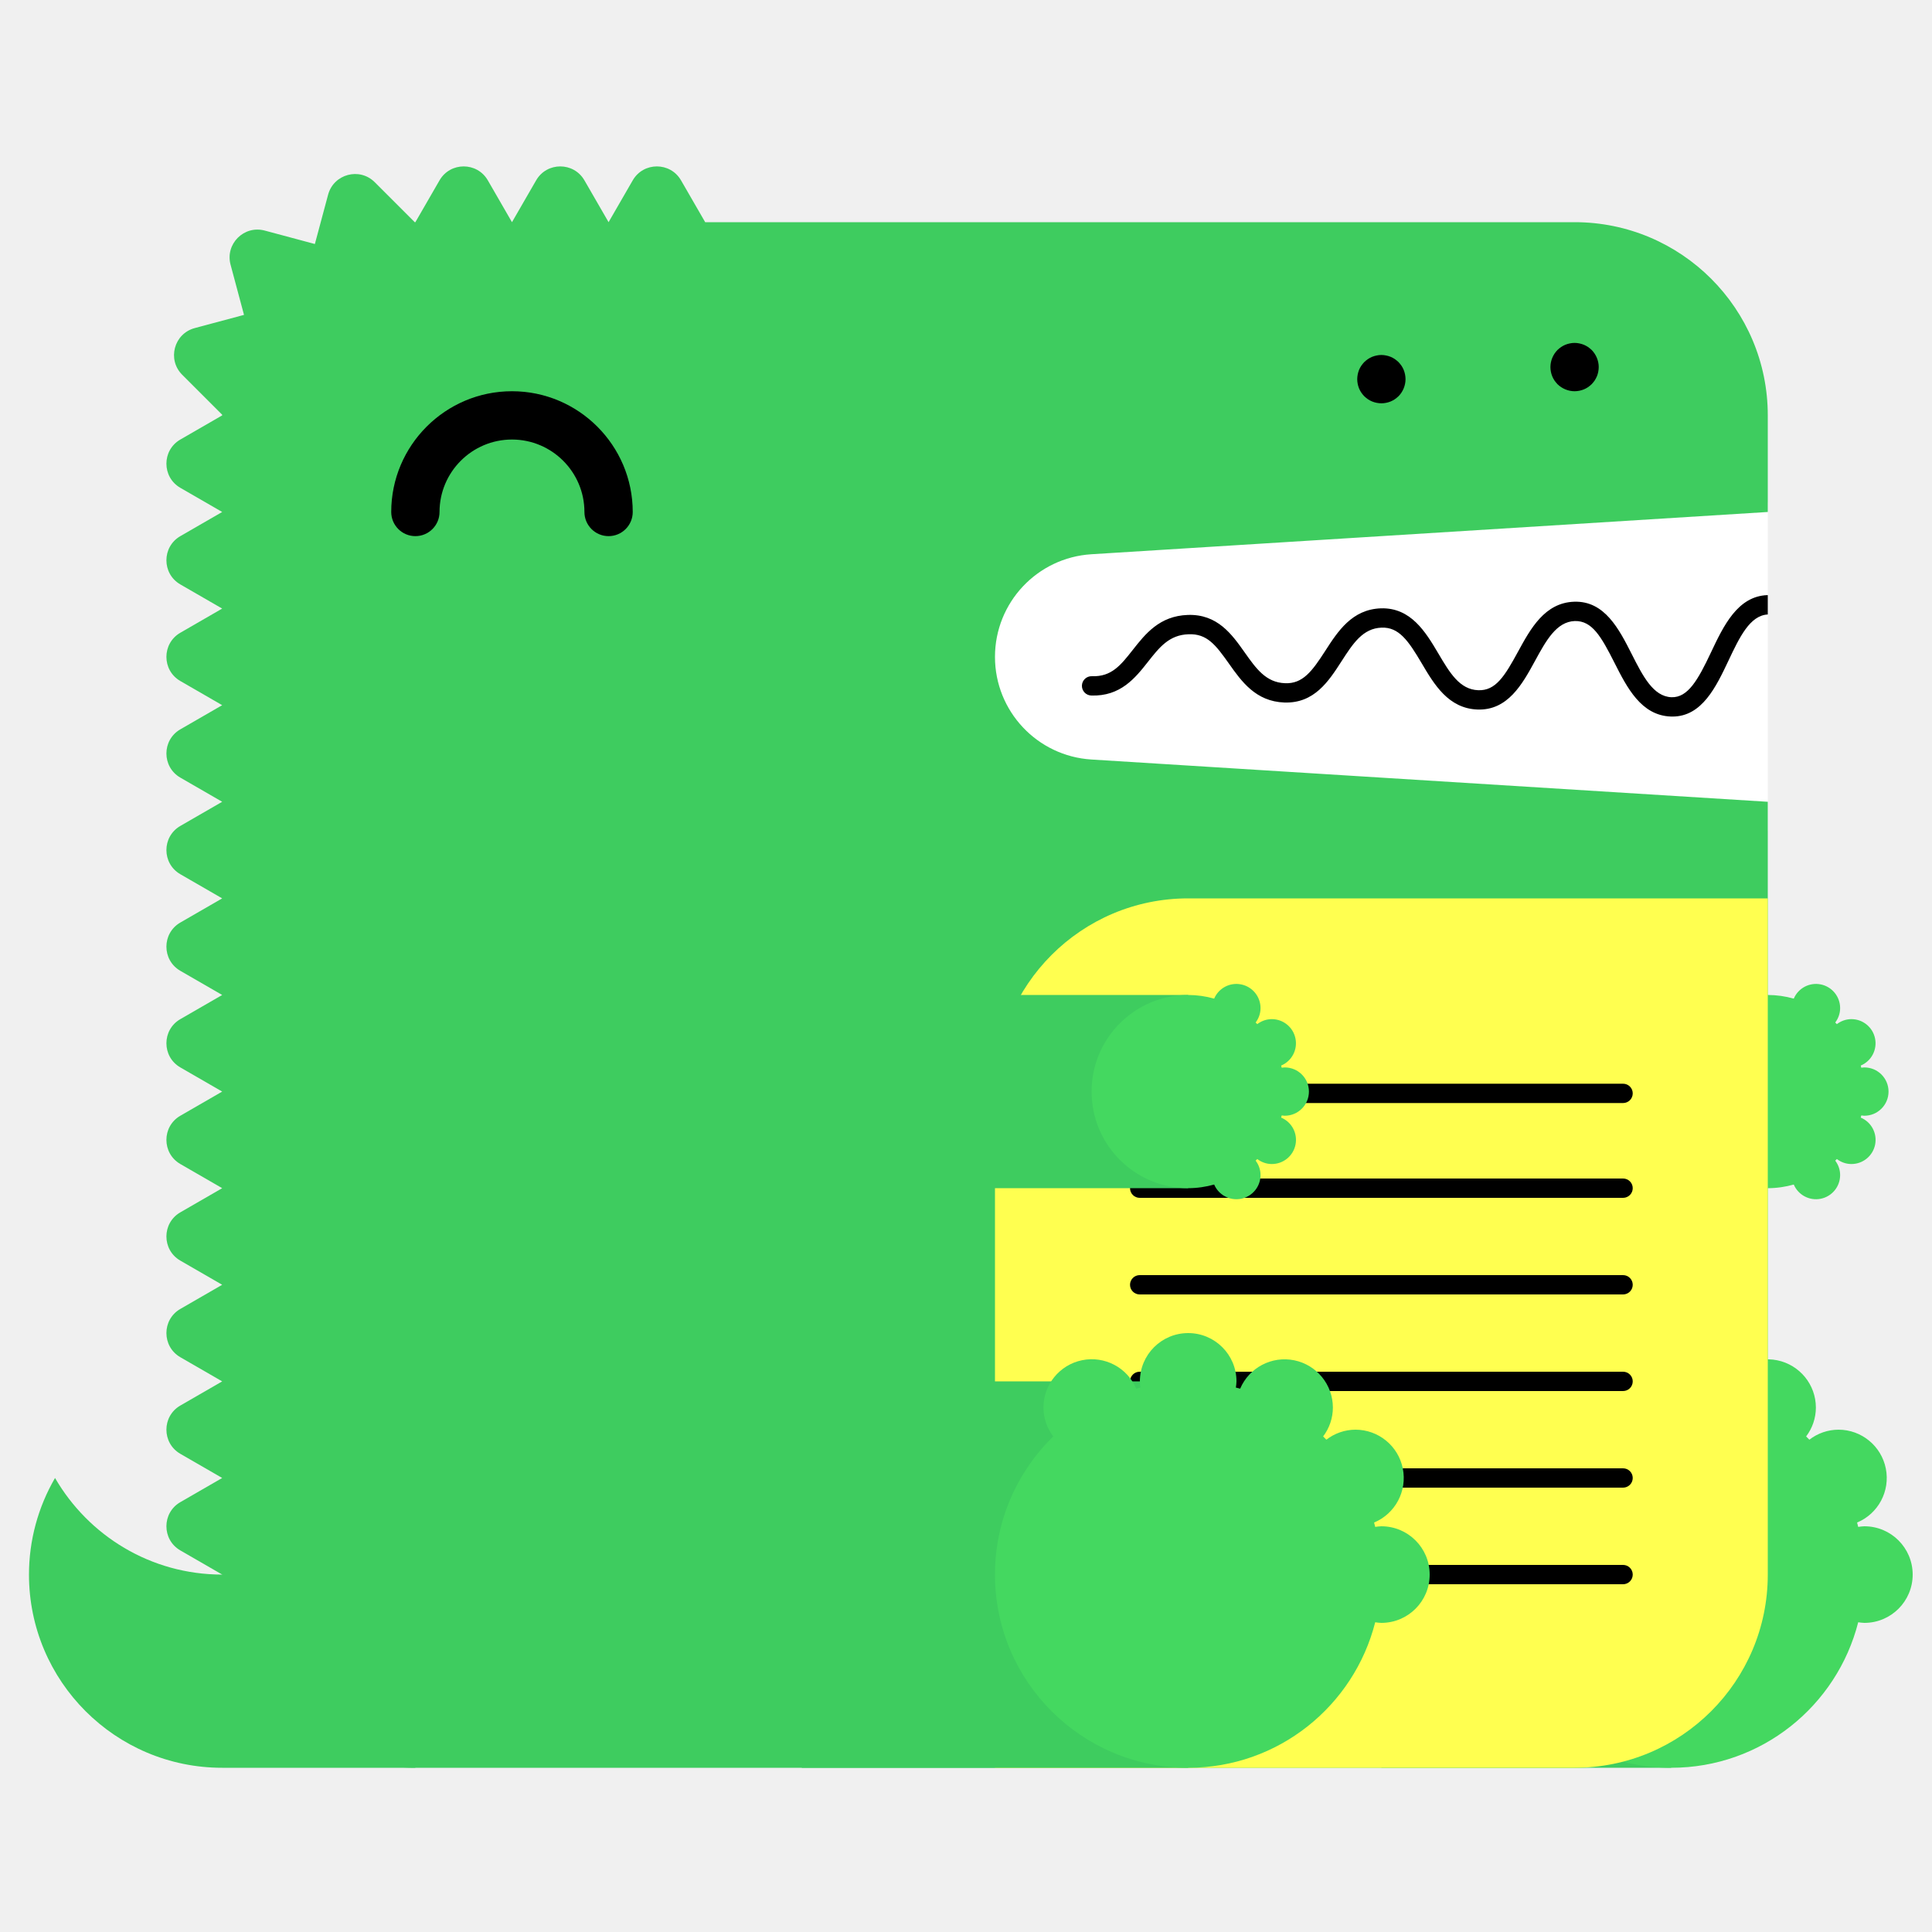
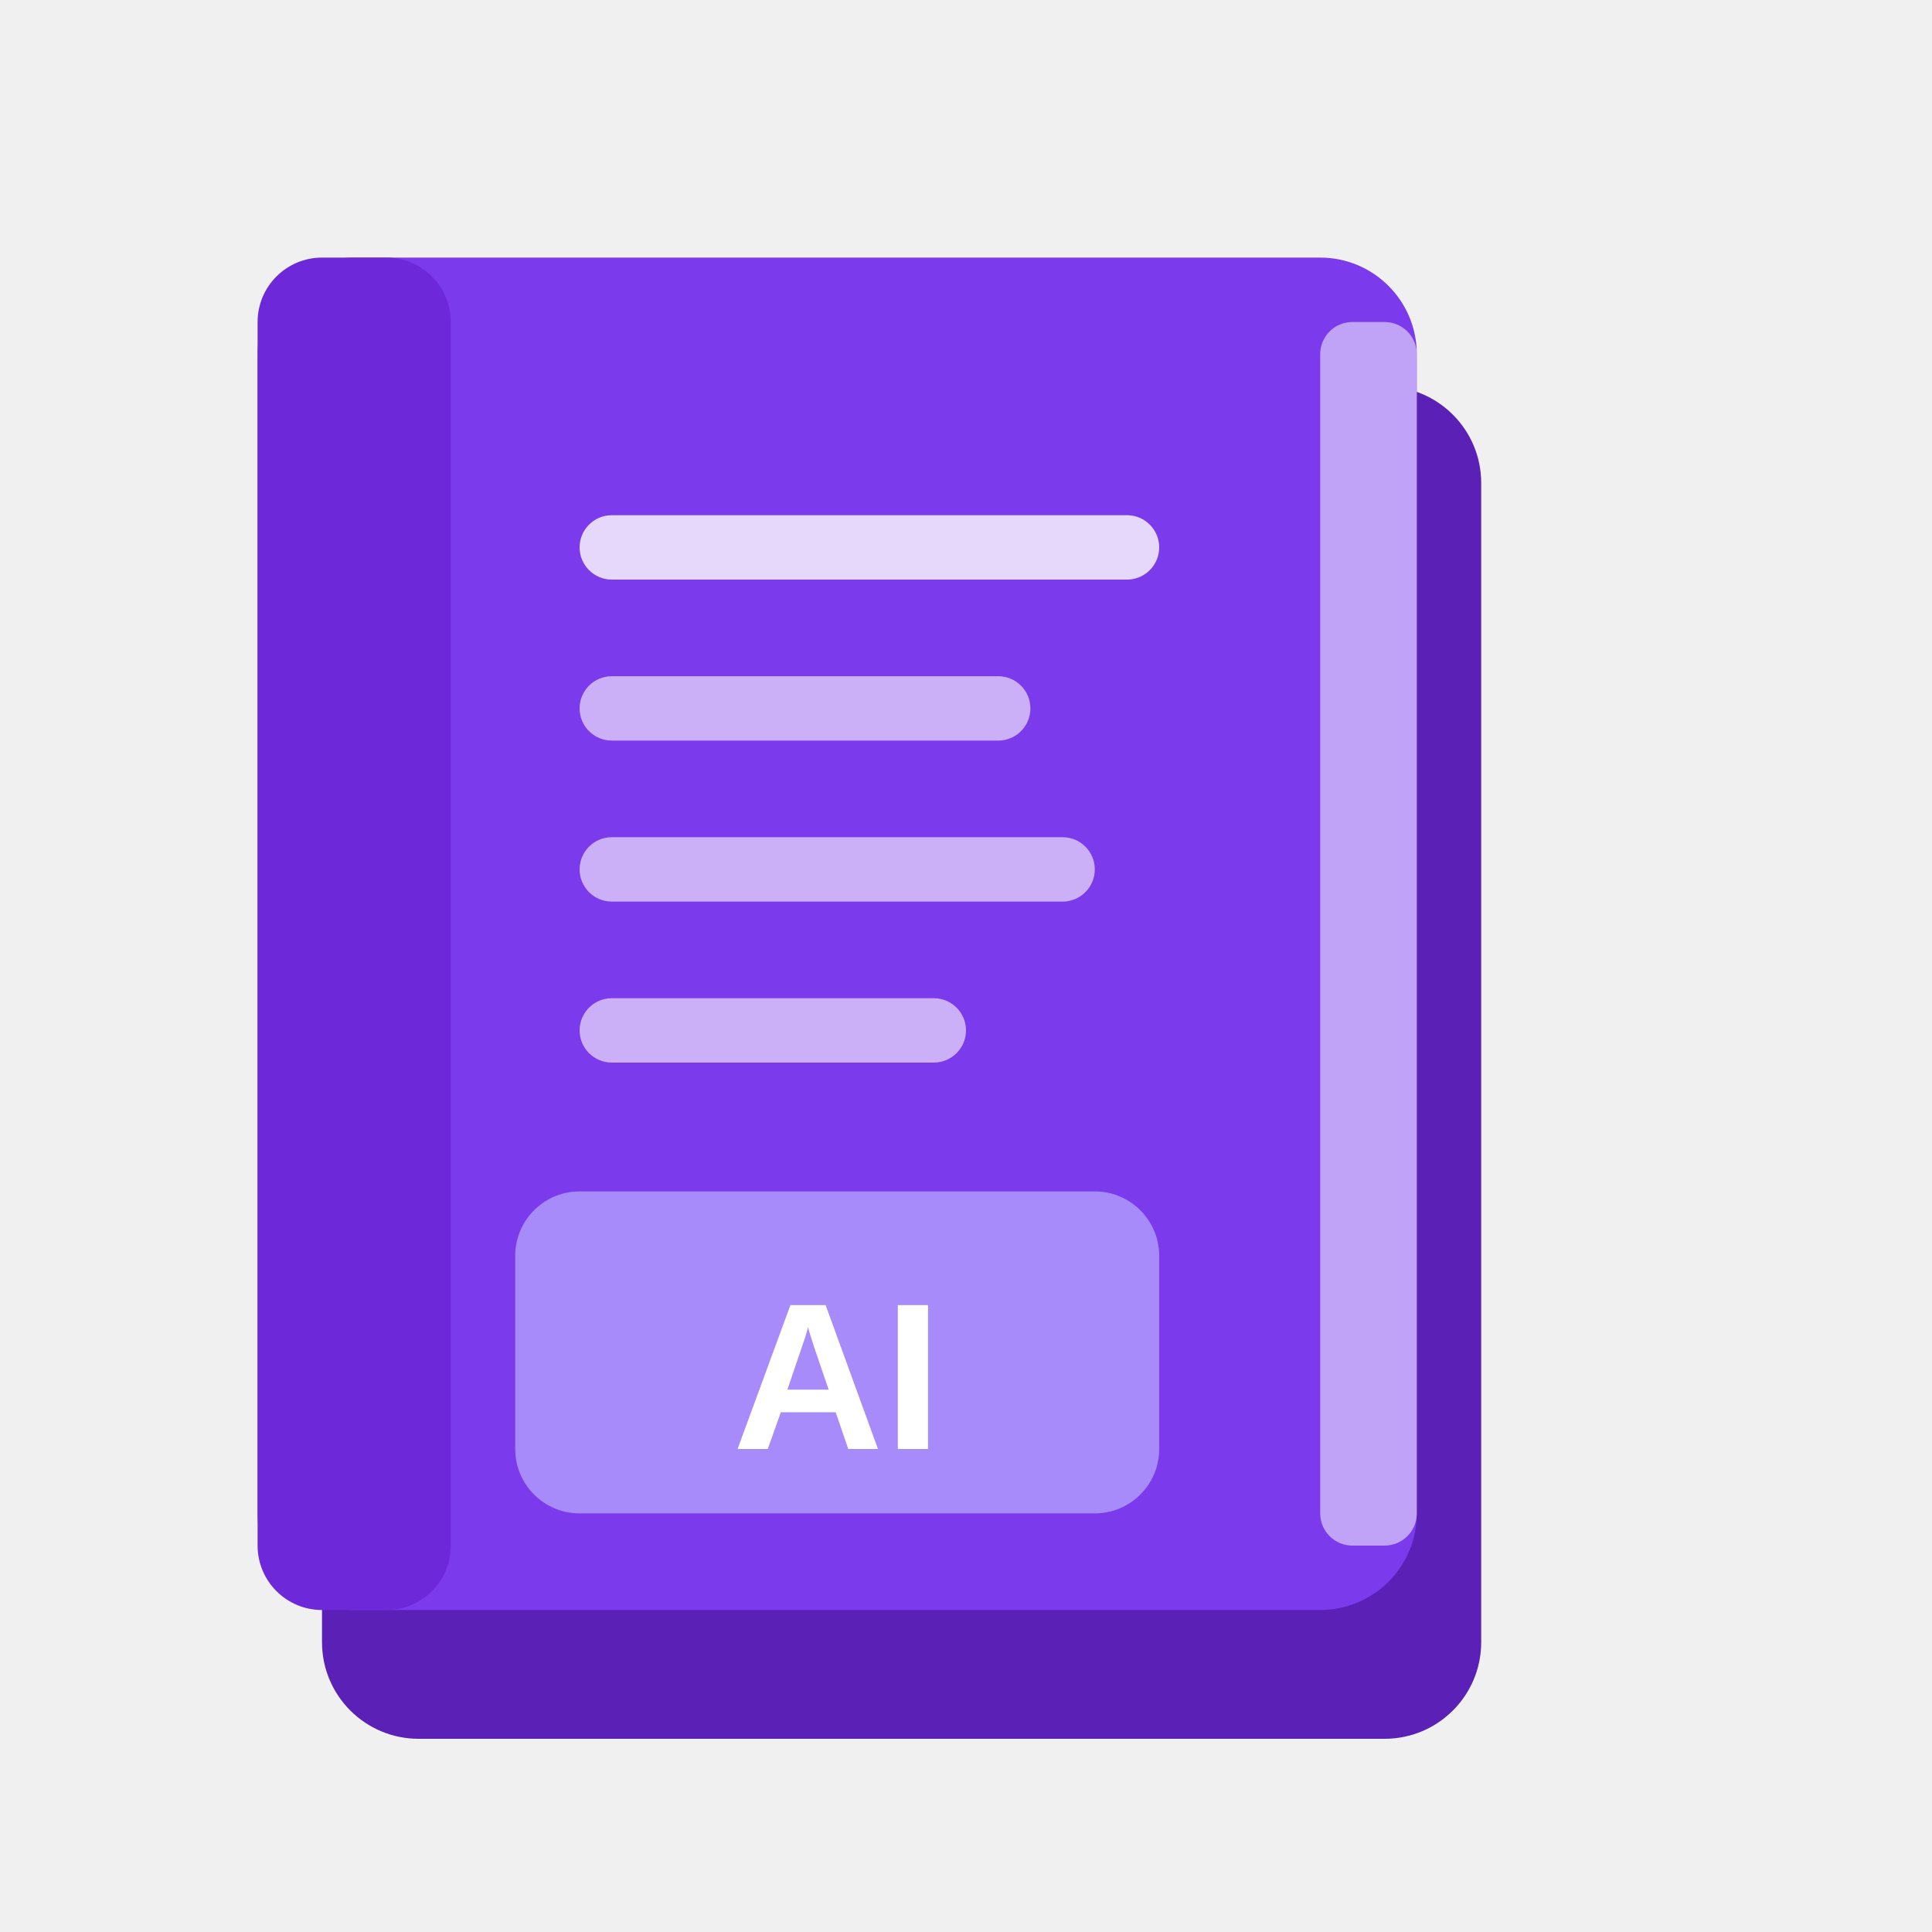
- <svg xmlns="http://www.w3.org/2000/svg" width="200" height="200" viewBox="0 0 200 200">
-   <g fill="none" fill-rule="evenodd">
-     <path fill="#FFF" d="M99 52h84v34H99z" />
-     <path d="M23 163c-7.398 0-13.843-4.027-17.303-10A19.886 19.886 0 0 0 3 163c0 11.046 8.954 20 20 20h20v-20H23z" fill="#3ECC5F" />
-     <path d="M112.98 57.376L183 53V43c0-11.046-8.954-20-20-20H73l-2.5-4.33c-1.112-1.925-3.889-1.925-5 0L63 23l-2.5-4.33c-1.111-1.925-3.889-1.925-5 0L53 23l-2.5-4.33c-1.111-1.925-3.889-1.925-5 0L43 23c-.022 0-.042.003-.065.003l-4.142-4.141c-1.57-1.571-4.252-.853-4.828 1.294l-1.369 5.104-5.192-1.392c-2.148-.575-4.111 1.389-3.535 3.536l1.39 5.193-5.102 1.367c-2.148.576-2.867 3.259-1.296 4.83l4.142 4.142c0 .021-.003.042-.003.064l-4.33 2.5c-1.925 1.111-1.925 3.889 0 5L23 53l-4.33 2.5c-1.925 1.111-1.925 3.889 0 5L23 63l-4.33 2.5c-1.925 1.111-1.925 3.889 0 5L23 73l-4.33 2.5c-1.925 1.111-1.925 3.889 0 5L23 83l-4.33 2.5c-1.925 1.111-1.925 3.889 0 5L23 93l-4.33 2.5c-1.925 1.111-1.925 3.889 0 5L23 103l-4.33 2.5c-1.925 1.111-1.925 3.889 0 5L23 113l-4.33 2.5c-1.925 1.111-1.925 3.889 0 5L23 123l-4.33 2.5c-1.925 1.111-1.925 3.889 0 5L23 133l-4.33 2.5c-1.925 1.111-1.925 3.889 0 5L23 143l-4.33 2.5c-1.925 1.111-1.925 3.889 0 5L23 153l-4.33 2.5c-1.925 1.111-1.925 3.889 0 5L23 163c0 11.046 8.954 20 20 20h120c11.046 0 20-8.954 20-20V83l-70.02-4.376A10.645 10.645 0 0 1 103 68c0-5.621 4.37-10.273 9.98-10.624" fill="#3ECC5F" />
-     <path fill="#3ECC5F" d="M143 183h30v-40h-30z" />
-     <path d="M193 158c-.219 0-.428.037-.639.064-.038-.15-.074-.301-.116-.451A5 5 0 0 0 190.32 148a4.96 4.96 0 0 0-3.016 1.036 26.531 26.531 0 0 0-.335-.336 4.955 4.955 0 0 0 1.011-2.987 5 5 0 0 0-9.599-1.959c-.148-.042-.297-.077-.445-.115.027-.211.064-.42.064-.639a5 5 0 0 0-5-5 5 5 0 0 0-5 5c0 .219.037.428.064.639-.148.038-.297.073-.445.115a4.998 4.998 0 0 0-9.599 1.959c0 1.125.384 2.151 1.011 2.987-3.717 3.632-6.031 8.693-6.031 14.3 0 11.046 8.954 20 20 20 9.339 0 17.16-6.41 19.361-15.064.211.027.42.064.639.064a5 5 0 0 0 5-5 5 5 0 0 0-5-5" fill="#44D860" />
-     <path fill="#3ECC5F" d="M153 123h30v-20h-30z" />
-     <path d="M193 115.5a2.5 2.5 0 1 0 0-5c-.109 0-.214.019-.319.032-.02-.075-.037-.15-.058-.225a2.501 2.501 0 0 0-.963-4.807c-.569 0-1.088.197-1.508.518a6.653 6.653 0 0 0-.168-.168c.314-.417.506-.931.506-1.494a2.5 2.5 0 0 0-4.8-.979A9.987 9.987 0 0 0 183 103c-5.522 0-10 4.478-10 10s4.478 10 10 10c.934 0 1.833-.138 2.69-.377a2.5 2.5 0 0 0 4.8-.979c0-.563-.192-1.077-.506-1.494.057-.055.113-.111.168-.168.42.321.939.518 1.508.518a2.5 2.5 0 0 0 .963-4.807c.021-.074.038-.15.058-.225.105.013.21.032.319.032" fill="#44D860" />
-     <path d="M63 55.5a2.5 2.5 0 0 1-2.5-2.5c0-4.136-3.364-7.5-7.5-7.5s-7.5 3.364-7.5 7.5a2.5 2.5 0 1 1-5 0c0-6.893 5.607-12.5 12.5-12.5S65.5 46.107 65.5 53a2.5 2.5 0 0 1-2.5 2.5" fill="#000" />
-     <path d="M103 183h60c11.046 0 20-8.954 20-20V93h-60c-11.046 0-20 8.954-20 20v70z" fill="#FFFF50" />
-     <path d="M168.02 124h-50.04a1 1 0 1 1 0-2h50.04a1 1 0 1 1 0 2m0 20h-50.04a1 1 0 1 1 0-2h50.04a1 1 0 1 1 0 2m0 20h-50.04a1 1 0 1 1 0-2h50.04a1 1 0 1 1 0 2m0-49.814h-50.04a1 1 0 1 1 0-2h50.04a1 1 0 1 1 0 2m0 19.814h-50.04a1 1 0 1 1 0-2h50.04a1 1 0 1 1 0 2m0 20h-50.04a1 1 0 1 1 0-2h50.04a1 1 0 1 1 0 2M183 61.611c-.012 0-.022-.006-.034-.005-3.09.105-4.552 3.196-5.842 5.923-1.346 2.85-2.387 4.703-4.093 4.647-1.889-.068-2.969-2.202-4.113-4.46-1.314-2.594-2.814-5.536-5.963-5.426-3.046.104-4.513 2.794-5.807 5.167-1.377 2.528-2.314 4.065-4.121 3.994-1.927-.07-2.951-1.805-4.136-3.813-1.321-2.236-2.848-4.75-5.936-4.664-2.994.103-4.465 2.385-5.763 4.4-1.373 2.13-2.335 3.428-4.165 3.351-1.973-.07-2.992-1.51-4.171-3.177-1.324-1.873-2.816-3.993-5.895-3.89-2.928.1-4.399 1.97-5.696 3.618-1.232 1.564-2.194 2.802-4.229 2.724a1 1 0 0 0-.072 2c3.017.101 4.545-1.8 5.872-3.487 1.177-1.496 2.193-2.787 4.193-2.855 1.926-.082 2.829 1.115 4.195 3.045 1.297 1.834 2.769 3.914 5.731 4.021 3.103.104 4.596-2.215 5.918-4.267 1.182-1.834 2.202-3.417 4.15-3.484 1.793-.067 2.769 1.35 4.145 3.681 1.297 2.197 2.766 4.686 5.787 4.796 3.125.108 4.634-2.62 5.949-5.035 1.139-2.088 2.214-4.06 4.119-4.126 1.793-.042 2.728 1.595 4.111 4.33 1.292 2.553 2.757 5.445 5.825 5.556l.169.003c3.064 0 4.518-3.075 5.805-5.794 1.139-2.41 2.217-4.68 4.067-4.773v-2z" fill="#000" />
-     <path fill="#3ECC5F" d="M83 183h40v-40H83z" />
-     <path d="M143 158c-.219 0-.428.037-.639.064-.038-.15-.074-.301-.116-.451A5 5 0 0 0 140.32 148a4.96 4.96 0 0 0-3.016 1.036 26.531 26.531 0 0 0-.335-.336 4.955 4.955 0 0 0 1.011-2.987 5 5 0 0 0-9.599-1.959c-.148-.042-.297-.077-.445-.115.027-.211.064-.42.064-.639a5 5 0 0 0-5-5 5 5 0 0 0-5 5c0 .219.037.428.064.639-.148.038-.297.073-.445.115a4.998 4.998 0 0 0-9.599 1.959c0 1.125.384 2.151 1.011 2.987-3.717 3.632-6.031 8.693-6.031 14.3 0 11.046 8.954 20 20 20 9.339 0 17.16-6.41 19.361-15.064.211.027.42.064.639.064a5 5 0 0 0 5-5 5 5 0 0 0-5-5" fill="#44D860" />
-     <path fill="#3ECC5F" d="M83 123h40v-20H83z" />
-     <path d="M133 115.5a2.5 2.5 0 1 0 0-5c-.109 0-.214.019-.319.032-.02-.075-.037-.15-.058-.225a2.501 2.501 0 0 0-.963-4.807c-.569 0-1.088.197-1.508.518a6.653 6.653 0 0 0-.168-.168c.314-.417.506-.931.506-1.494a2.5 2.5 0 0 0-4.8-.979A9.987 9.987 0 0 0 123 103c-5.522 0-10 4.478-10 10s4.478 10 10 10c.934 0 1.833-.138 2.69-.377a2.5 2.5 0 0 0 4.8-.979c0-.563-.192-1.077-.506-1.494.057-.055.113-.111.168-.168.42.321.939.518 1.508.518a2.5 2.5 0 0 0 .963-4.807c.021-.074.038-.15.058-.225.105.013.21.032.319.032" fill="#44D860" />
-     <path d="M143 41.75c-.16 0-.33-.02-.49-.05a2.52 2.52 0 0 1-.47-.14c-.15-.06-.29-.14-.431-.23-.13-.09-.259-.2-.38-.31-.109-.12-.219-.24-.309-.38s-.17-.28-.231-.43a2.619 2.619 0 0 1-.189-.96c0-.16.02-.33.05-.49.03-.16.08-.31.139-.47.061-.15.141-.29.231-.43.09-.13.2-.26.309-.38.121-.11.25-.22.38-.31.141-.09.281-.17.431-.23.149-.06.31-.11.47-.14.32-.07.65-.07.98 0 .159.03.32.08.47.14.149.06.29.14.43.23.13.09.259.2.38.31.11.12.22.25.31.38.09.14.17.28.23.43.06.16.11.31.14.47.029.16.05.33.05.49 0 .66-.271 1.31-.73 1.77-.121.11-.25.22-.38.31-.14.09-.281.17-.43.23a2.565 2.565 0 0 1-.96.19m20-1.25c-.66 0-1.3-.27-1.771-.73a3.802 3.802 0 0 1-.309-.38c-.09-.14-.17-.28-.231-.43a2.619 2.619 0 0 1-.189-.96c0-.66.27-1.3.729-1.77.121-.11.25-.22.38-.31.141-.09.281-.17.431-.23.149-.06.31-.11.47-.14.32-.07.66-.07.98 0 .159.03.32.08.47.14.149.06.29.14.43.23.13.09.259.2.38.31.459.47.73 1.11.73 1.77 0 .16-.021.33-.05.49-.03.16-.08.32-.14.47-.07.15-.14.29-.23.43-.09.13-.2.26-.31.38-.121.11-.25.22-.38.31-.14.09-.281.17-.43.23a2.565 2.565 0 0 1-.96.19" fill="#000" />
-   </g>
+ <svg xmlns="http://www.w3.org/2000/svg" viewBox="0 0 60 60" width="60" height="60">
+   <rect x="10" y="12" width="36" height="42" rx="3" fill="#5b21b6" />
+   <rect x="8" y="8" width="36" height="42" rx="3" fill="#7c3aed" />
+   <rect x="8" y="8" width="6" height="42" rx="2" fill="#6d28d9" />
+   <rect x="41" y="10" width="3" height="38" rx="1" fill="#ede9fe" opacity="0.6" />
+   <rect x="18" y="16" width="18" height="2" rx="1" fill="white" opacity="0.8" />
+   <rect x="18" y="21" width="14" height="2" rx="1" fill="white" opacity="0.6" />
+   <rect x="18" y="26" width="16" height="2" rx="1" fill="white" opacity="0.6" />
+   <rect x="18" y="31" width="12" height="2" rx="1" fill="white" opacity="0.6" />
+   <rect x="16" y="37" width="20" height="10" rx="2" fill="#a78bfa" />
+   <text x="26" y="45" text-anchor="middle" font-size="6.5" font-weight="bold" fill="white" font-family="Arial, sans-serif">AI</text>
</svg>
